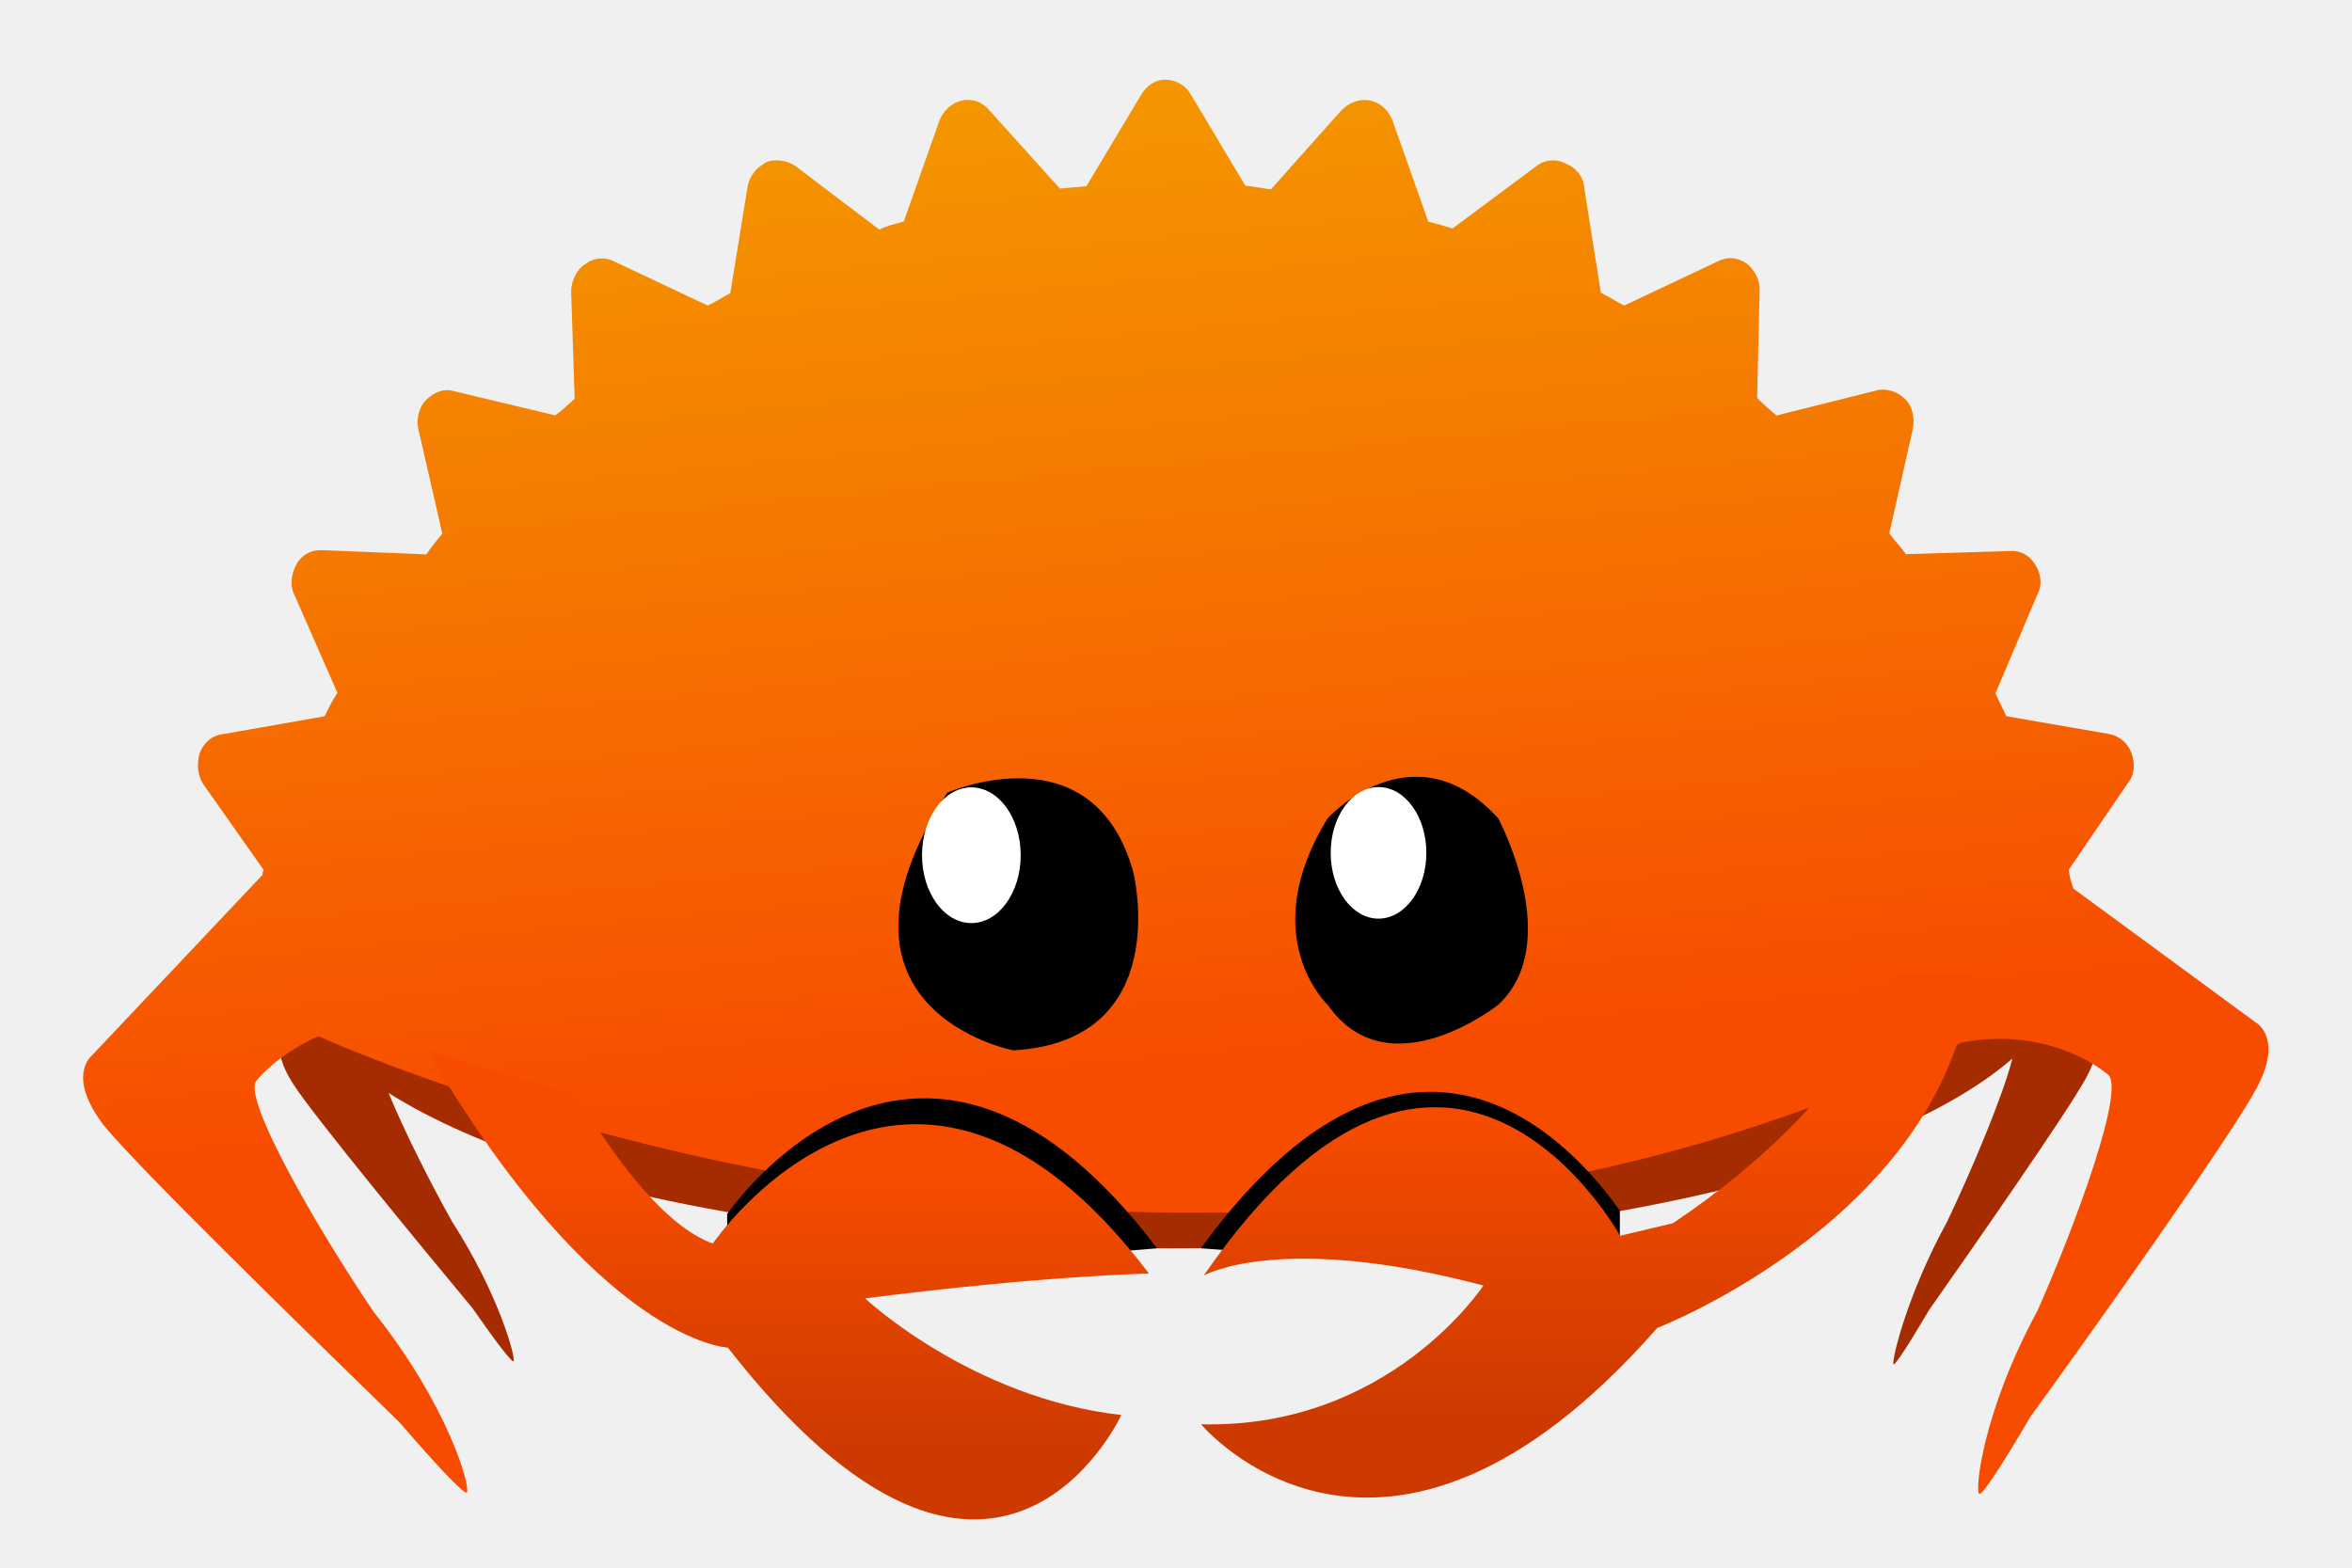
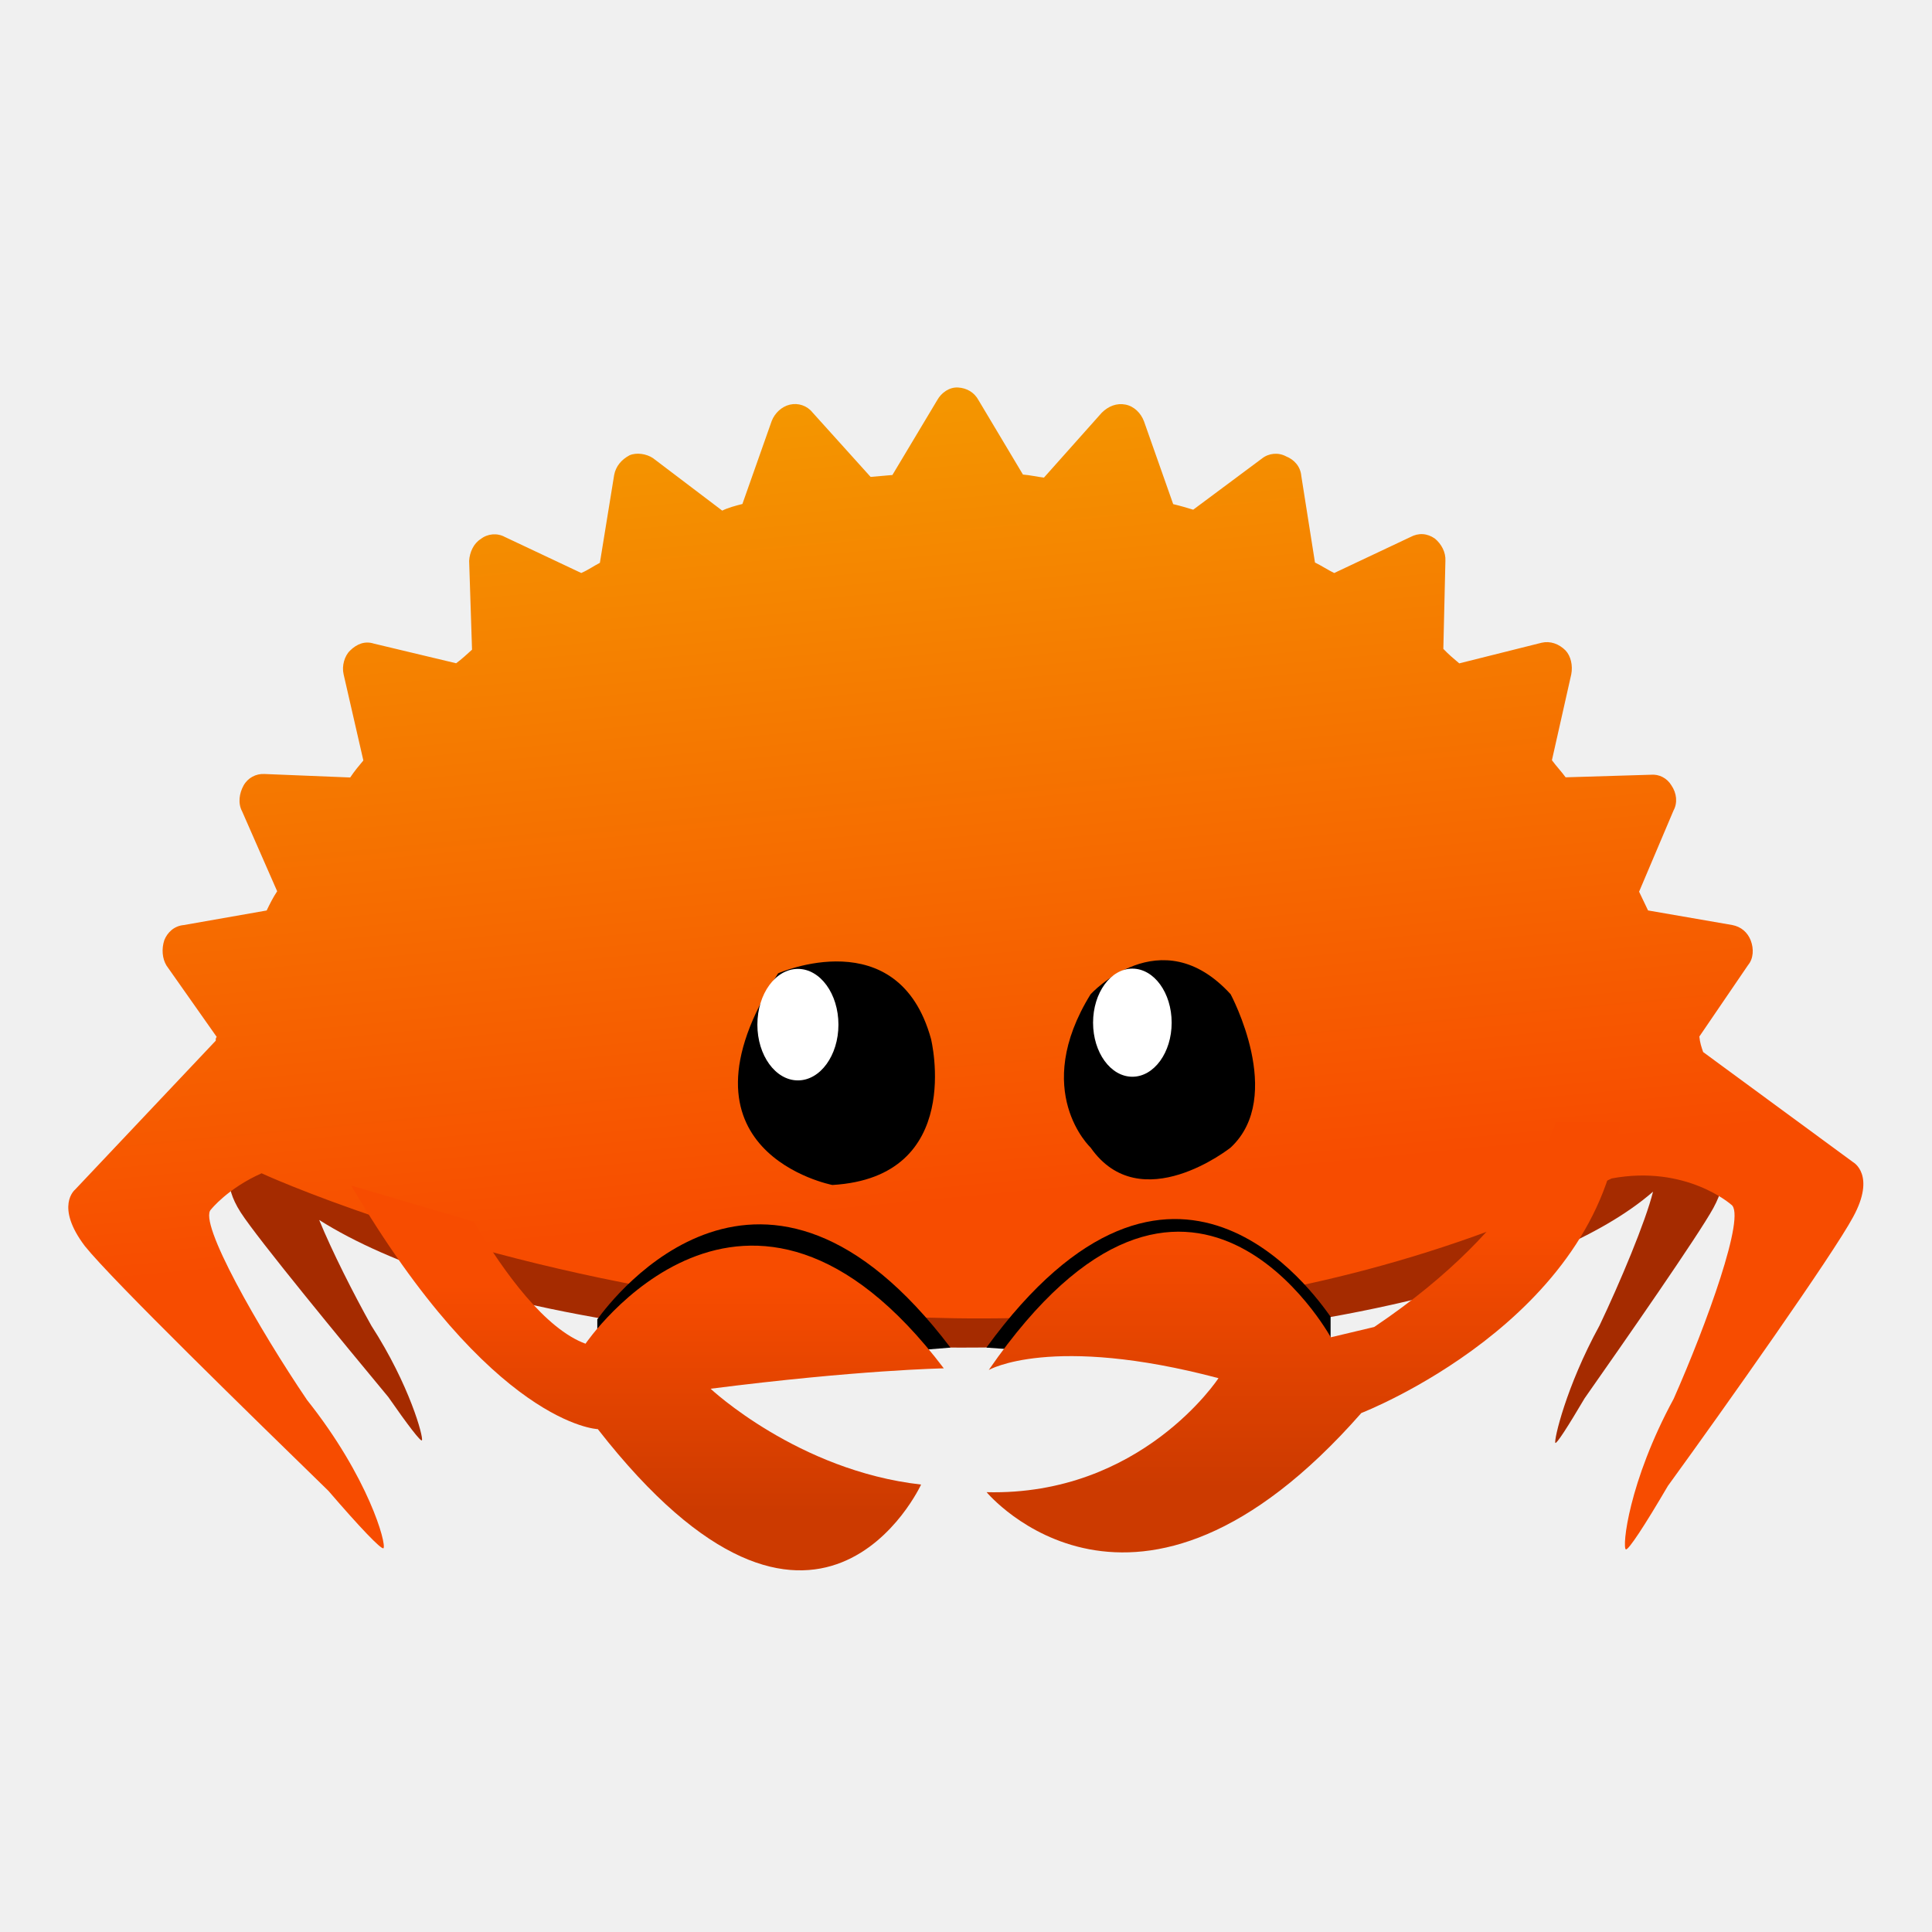
- <svg xmlns="http://www.w3.org/2000/svg" width="100%" height="100%" viewBox="0 0 1200 800" version="1.1" xml:space="preserve" style="fill-rule:evenodd;clip-rule:evenodd;stroke-linejoin:round;stroke-miterlimit:1.414;">
+ <svg xmlns="http://www.w3.org/2000/svg" width="24" height="24" viewBox="0 0 1200 800" version="1.1" xml:space="preserve" style="fill-rule:evenodd;clip-rule:evenodd;stroke-linejoin:round;stroke-miterlimit:1.414;">
  <g id="Layer-1">
    <g transform="matrix(1,0,0,1,597.344,637.02)">
      <path d="M0,-279.559C-121.238,-279.559 -231.39,-264.983 -312.939,-241.23L-312.939,-38.329C-231.39,-14.575 -121.238,0 0,0C138.76,0 262.987,-19.092 346.431,-49.186L346.431,-230.37C262.987,-260.465 138.76,-279.559 0,-279.559" style="fill:rgb(165,43,0);fill-rule:nonzero;" />
    </g>
    <g transform="matrix(1,0,0,1,1068.75,575.642)">
      <path d="M0,-53.32L-14.211,-82.761C-14.138,-83.879 -14.08,-84.998 -14.08,-86.121C-14.08,-119.496 -48.786,-150.256 -107.177,-174.883L-107.177,2.643C-79.932,-8.849 -57.829,-21.674 -42.021,-35.482C-46.673,-16.775 -62.585,21.071 -75.271,47.686C-96.121,85.752 -103.671,118.889 -102.703,120.53C-102.086,121.563 -94.973,110.59 -84.484,92.809C-60.074,58.028 -13.82,-8.373 -4.575,-25.287C5.897,-44.461 0,-53.32 0,-53.32" style="fill:rgb(165,43,0);fill-rule:nonzero;" />
    </g>
    <g transform="matrix(1,0,0,1,149.064,591.421)">
      <path d="M0,-99.954C0,-93.526 1.293,-87.194 3.788,-80.985L-4.723,-65.835C-4.723,-65.835 -11.541,-56.989 0.465,-38.327C11.055,-21.872 64.1,42.54 92.097,76.271C104.123,93.564 112.276,104.216 112.99,103.187C114.114,101.554 105.514,69.087 81.631,32.046C70.487,12.151 57.177,-14.206 49.189,-33.675C71.492,-19.559 100.672,-6.755 135.341,4.265L135.341,-204.17C51.797,-177.622 0,-140.737 0,-99.954" style="fill:rgb(165,43,0);fill-rule:nonzero;" />
    </g>
    <g transform="matrix(-65.8097,-752.207,-752.207,65.8097,621.707,796.312)">
      <path d="M0.991,-0.034L0.933,0.008C0.933,0.014 0.933,0.02 0.933,0.026L0.99,0.069C0.996,0.073 0.999,0.08 0.998,0.087C0.997,0.094 0.992,0.1 0.986,0.103L0.92,0.133C0.919,0.139 0.918,0.145 0.916,0.15L0.964,0.203C0.968,0.208 0.97,0.216 0.968,0.222C0.965,0.229 0.96,0.234 0.953,0.236L0.882,0.254C0.88,0.259 0.877,0.264 0.875,0.27L0.91,0.33C0.914,0.336 0.914,0.344 0.91,0.35C0.907,0.356 0.9,0.36 0.893,0.361L0.82,0.365C0.817,0.369 0.813,0.374 0.81,0.379L0.832,0.445C0.835,0.452 0.833,0.459 0.828,0.465C0.824,0.47 0.816,0.473 0.809,0.472L0.737,0.462C0.733,0.466 0.729,0.47 0.724,0.474L0.733,0.544C0.734,0.551 0.731,0.558 0.725,0.562C0.719,0.566 0.711,0.568 0.704,0.565L0.636,0.542C0.631,0.546 0.626,0.549 0.621,0.552L0.615,0.621C0.615,0.629 0.61,0.635 0.604,0.638C0.597,0.641 0.589,0.641 0.583,0.638L0.521,0.602C0.52,0.603 0.519,0.603 0.518,0.603L0.406,0.729C0.406,0.729 0.394,0.747 0.359,0.725C0.329,0.705 0.206,0.599 0.141,0.543C0.109,0.52 0.089,0.504 0.09,0.502C0.093,0.499 0.149,0.509 0.217,0.554C0.278,0.588 0.371,0.631 0.38,0.619C0.38,0.619 0.396,0.604 0.406,0.575C0.406,0.575 0.406,0.575 0.406,0.575C0.407,0.576 0.407,0.576 0.406,0.575C0.406,0.575 0.091,0.024 0.305,-0.531C0.311,-0.593 0.275,-0.627 0.275,-0.627C0.266,-0.639 0.178,-0.598 0.12,-0.566C0.055,-0.523 0.002,-0.513 0,-0.516C-0.001,-0.518 0.018,-0.533 0.049,-0.555C0.11,-0.608 0.227,-0.707 0.256,-0.726C0.289,-0.748 0.301,-0.73 0.301,-0.73L0.402,-0.615C0.406,-0.614 0.41,-0.613 0.415,-0.613L0.47,-0.658C0.475,-0.663 0.483,-0.664 0.49,-0.662C0.497,-0.66 0.502,-0.655 0.504,-0.648L0.522,-0.58C0.527,-0.578 0.533,-0.576 0.538,-0.574L0.602,-0.608C0.608,-0.612 0.616,-0.612 0.623,-0.608C0.629,-0.605 0.633,-0.599 0.633,-0.592L0.637,-0.522C0.642,-0.519 0.647,-0.515 0.652,-0.512L0.721,-0.534C0.728,-0.536 0.736,-0.535 0.741,-0.531C0.747,-0.526 0.75,-0.519 0.749,-0.512L0.738,-0.443C0.742,-0.439 0.746,-0.435 0.751,-0.431L0.823,-0.439C0.83,-0.44 0.837,-0.437 0.842,-0.432C0.847,-0.426 0.848,-0.419 0.845,-0.412L0.821,-0.347C0.824,-0.342 0.828,-0.337 0.831,-0.332L0.903,-0.327C0.911,-0.327 0.917,-0.322 0.92,-0.316C0.924,-0.31 0.924,-0.302 0.92,-0.296L0.883,-0.236C0.885,-0.231 0.887,-0.226 0.889,-0.22L0.959,-0.202C0.966,-0.2 0.972,-0.195 0.974,-0.188C0.976,-0.181 0.974,-0.174 0.969,-0.168L0.92,-0.116C0.921,-0.111 0.923,-0.105 0.924,-0.099L0.988,-0.068C0.995,-0.065 0.999,-0.059 1,-0.052C1.001,-0.045 0.997,-0.038 0.991,-0.034ZM0.406,0.575C0.406,0.575 0.406,0.575 0.406,0.575C0.406,0.575 0.406,0.575 0.406,0.575Z" style="fill:url(#_Linear1);fill-rule:nonzero;" />
    </g>
    <g transform="matrix(1,0,0,1,450.328,483.629)">
      <path d="M0,167.33C-1.664,165.91 -2.536,165.068 -2.536,165.068L140.006,153.391C23.733,0 -69.418,122.193 -79.333,135.855L-79.333,167.33L0,167.33Z" style="fill-rule:nonzero;" />
    </g>
    <g transform="matrix(1,0,0,1,747.12,477.333)">
      <path d="M0,171.974C1.663,170.554 2.536,169.71 2.536,169.71L-134.448,159.687C-18.12,0 69.421,126.835 79.335,140.497L79.335,171.974L0,171.974Z" style="fill-rule:nonzero;" />
    </g>
    <g transform="matrix(-1.53e-05,-267.211,-267.211,1.53e-05,809.465,764.23)">
      <path d="M1,-0.586C1,-0.586 0.768,-0.528 0.524,-0.165L0.5,-0.064C0.5,-0.064 1.1,0.265 0.424,0.731C0.424,0.731 0.508,0.586 0.405,0.197C0.405,0.197 0.131,0.376 0.14,0.736C0.14,0.736 -0.275,0.391 0.324,-0.135C0.324,-0.135 0.539,-0.691 1,-0.736L1,-0.586Z" style="fill:url(#_Linear2);fill-rule:nonzero;" />
    </g>
    <g transform="matrix(1,0,0,1,677.392,509.61)">
      <path d="M0,-92.063C0,-92.063 43.486,-139.678 86.974,-92.063C86.974,-92.063 121.144,-28.571 86.974,3.171C86.974,3.171 31.062,47.615 0,3.171C0,3.171 -37.275,-31.75 0,-92.063" style="fill-rule:nonzero;" />
    </g>
    <g transform="matrix(1,0,0,1,727.738,435.209)">
      <path d="M0,0.002C0,18.543 -10.93,33.574 -24.408,33.574C-37.885,33.574 -48.814,18.543 -48.814,0.002C-48.814,-18.539 -37.885,-33.572 -24.408,-33.572C-10.93,-33.572 0,-18.539 0,0.002" style="fill:white;fill-rule:nonzero;" />
    </g>
    <g transform="matrix(1,0,0,1,483.3,502.984)">
      <path d="M0,-98.439C0,-98.439 74.596,-131.467 94.956,-57.748C94.956,-57.748 116.283,28.178 33.697,33.028C33.697,33.028 -71.613,12.745 0,-98.439" style="fill-rule:nonzero;" />
    </g>
    <g transform="matrix(1,0,0,1,520.766,436.428)">
      <path d="M0,0C0,19.119 -11.27,34.627 -25.173,34.627C-39.071,34.627 -50.344,19.119 -50.344,0C-50.344,-19.124 -39.071,-34.627 -25.173,-34.627C-11.27,-34.627 0,-19.124 0,0" style="fill:white;fill-rule:nonzero;" />
    </g>
    <g transform="matrix(-1.53e-05,-239.021,-239.021,1.53e-05,402.161,775.388)">
      <path d="M0.367,0.129C-0.364,-0.441 0.223,-0.711 0.223,-0.711C0.259,-0.391 0.472,-0.164 0.472,-0.164C0.521,-0.548 0.525,-0.77 0.525,-0.77C1.203,-0.256 0.589,0.161 0.589,0.161C0.627,0.265 0.772,0.372 0.906,0.451L1,0.77C0.376,0.403 0.367,0.129 0.367,0.129Z" style="fill:url(#_Linear3);fill-rule:nonzero;" />
    </g>
  </g>
  <defs>
    <linearGradient id="_Linear1" x1="0" y1="0" x2="1" y2="0" gradientUnits="userSpaceOnUse" gradientTransform="matrix(1,0,1.38778e-17,-1,0,-0.000650515)">
      <stop offset="0" style="stop-color:rgb(247,76,0);stop-opacity:1" />
      <stop offset="0.33" style="stop-color:rgb(247,76,0);stop-opacity:1" />
      <stop offset="1" style="stop-color:rgb(244,150,0);stop-opacity:1" />
    </linearGradient>
    <linearGradient id="_Linear2" x1="0" y1="0" x2="1" y2="0" gradientUnits="userSpaceOnUse" gradientTransform="matrix(1,0,0,-1,0,1.23438e-06)">
      <stop offset="0" style="stop-color:rgb(204,58,0);stop-opacity:1" />
      <stop offset="0.15" style="stop-color:rgb(204,58,0);stop-opacity:1" />
      <stop offset="0.74" style="stop-color:rgb(247,76,0);stop-opacity:1" />
      <stop offset="1" style="stop-color:rgb(247,76,0);stop-opacity:1" />
    </linearGradient>
    <linearGradient id="_Linear3" x1="0" y1="0" x2="1" y2="0" gradientUnits="userSpaceOnUse" gradientTransform="matrix(1,1.32349e-23,1.32349e-23,-1,0,-9.1568e-07)">
      <stop offset="0" style="stop-color:rgb(204,58,0);stop-opacity:1" />
      <stop offset="0.15" style="stop-color:rgb(204,58,0);stop-opacity:1" />
      <stop offset="0.74" style="stop-color:rgb(247,76,0);stop-opacity:1" />
      <stop offset="1" style="stop-color:rgb(247,76,0);stop-opacity:1" />
    </linearGradient>
  </defs>
</svg>
